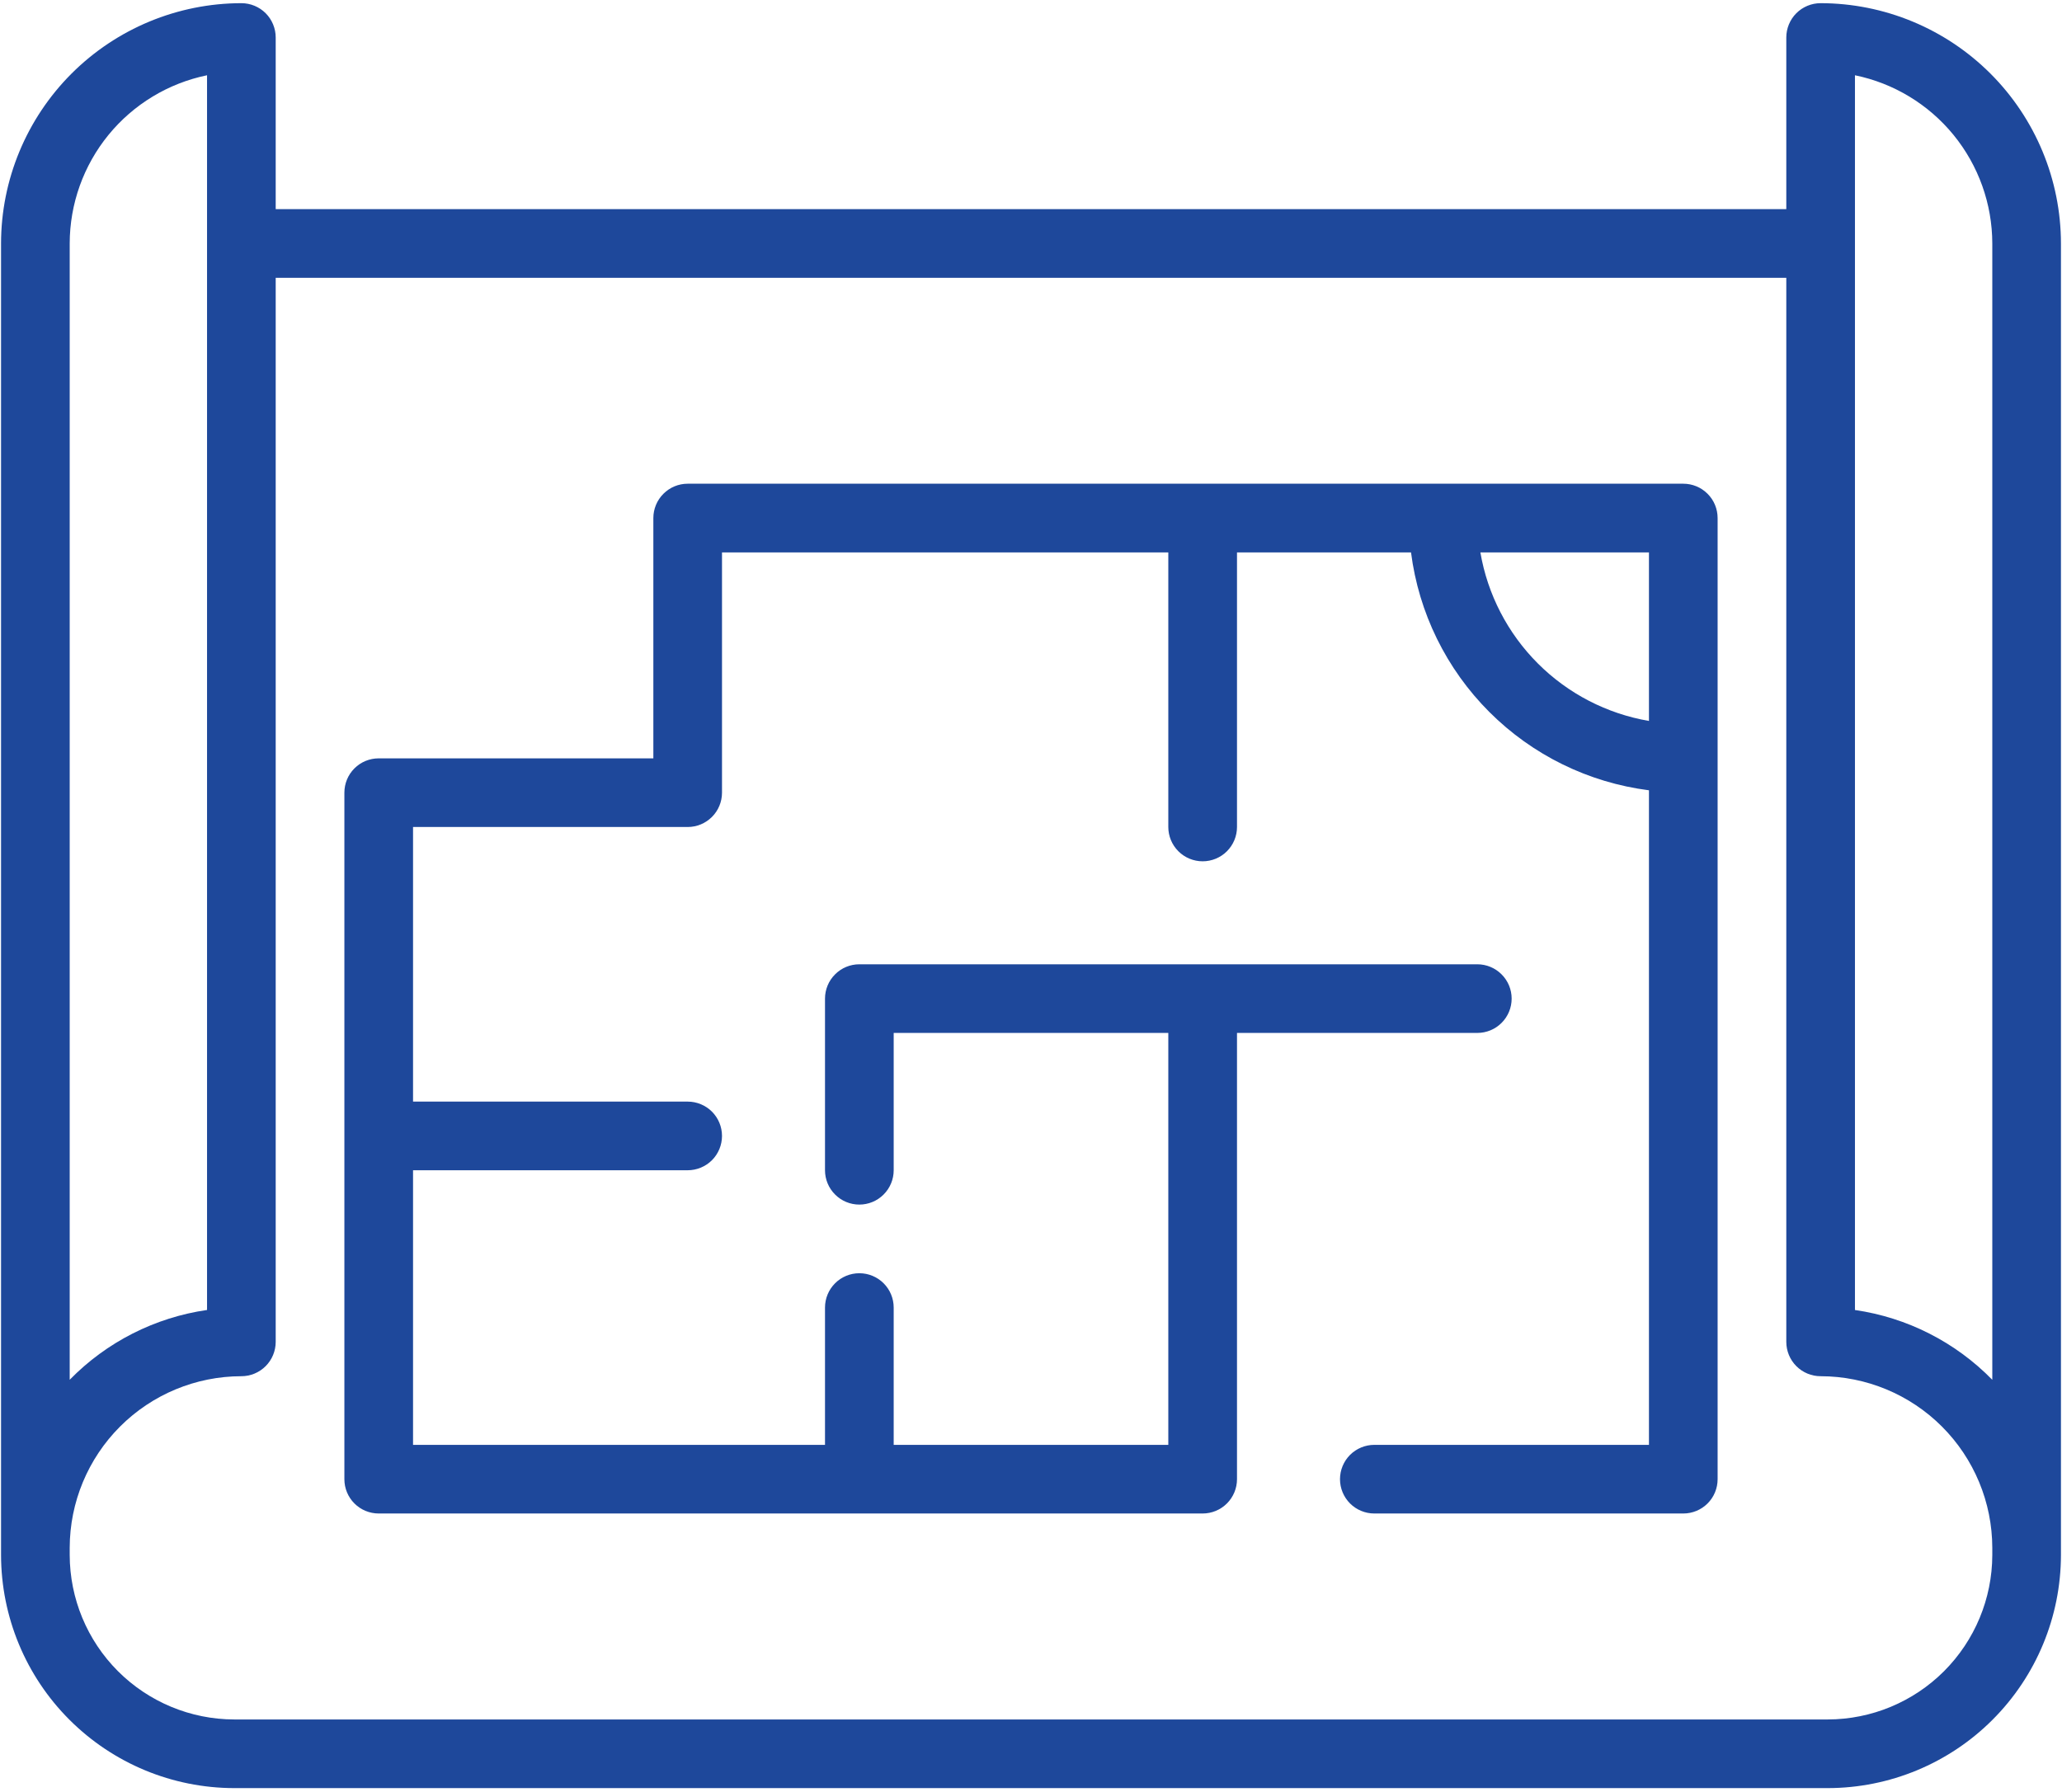
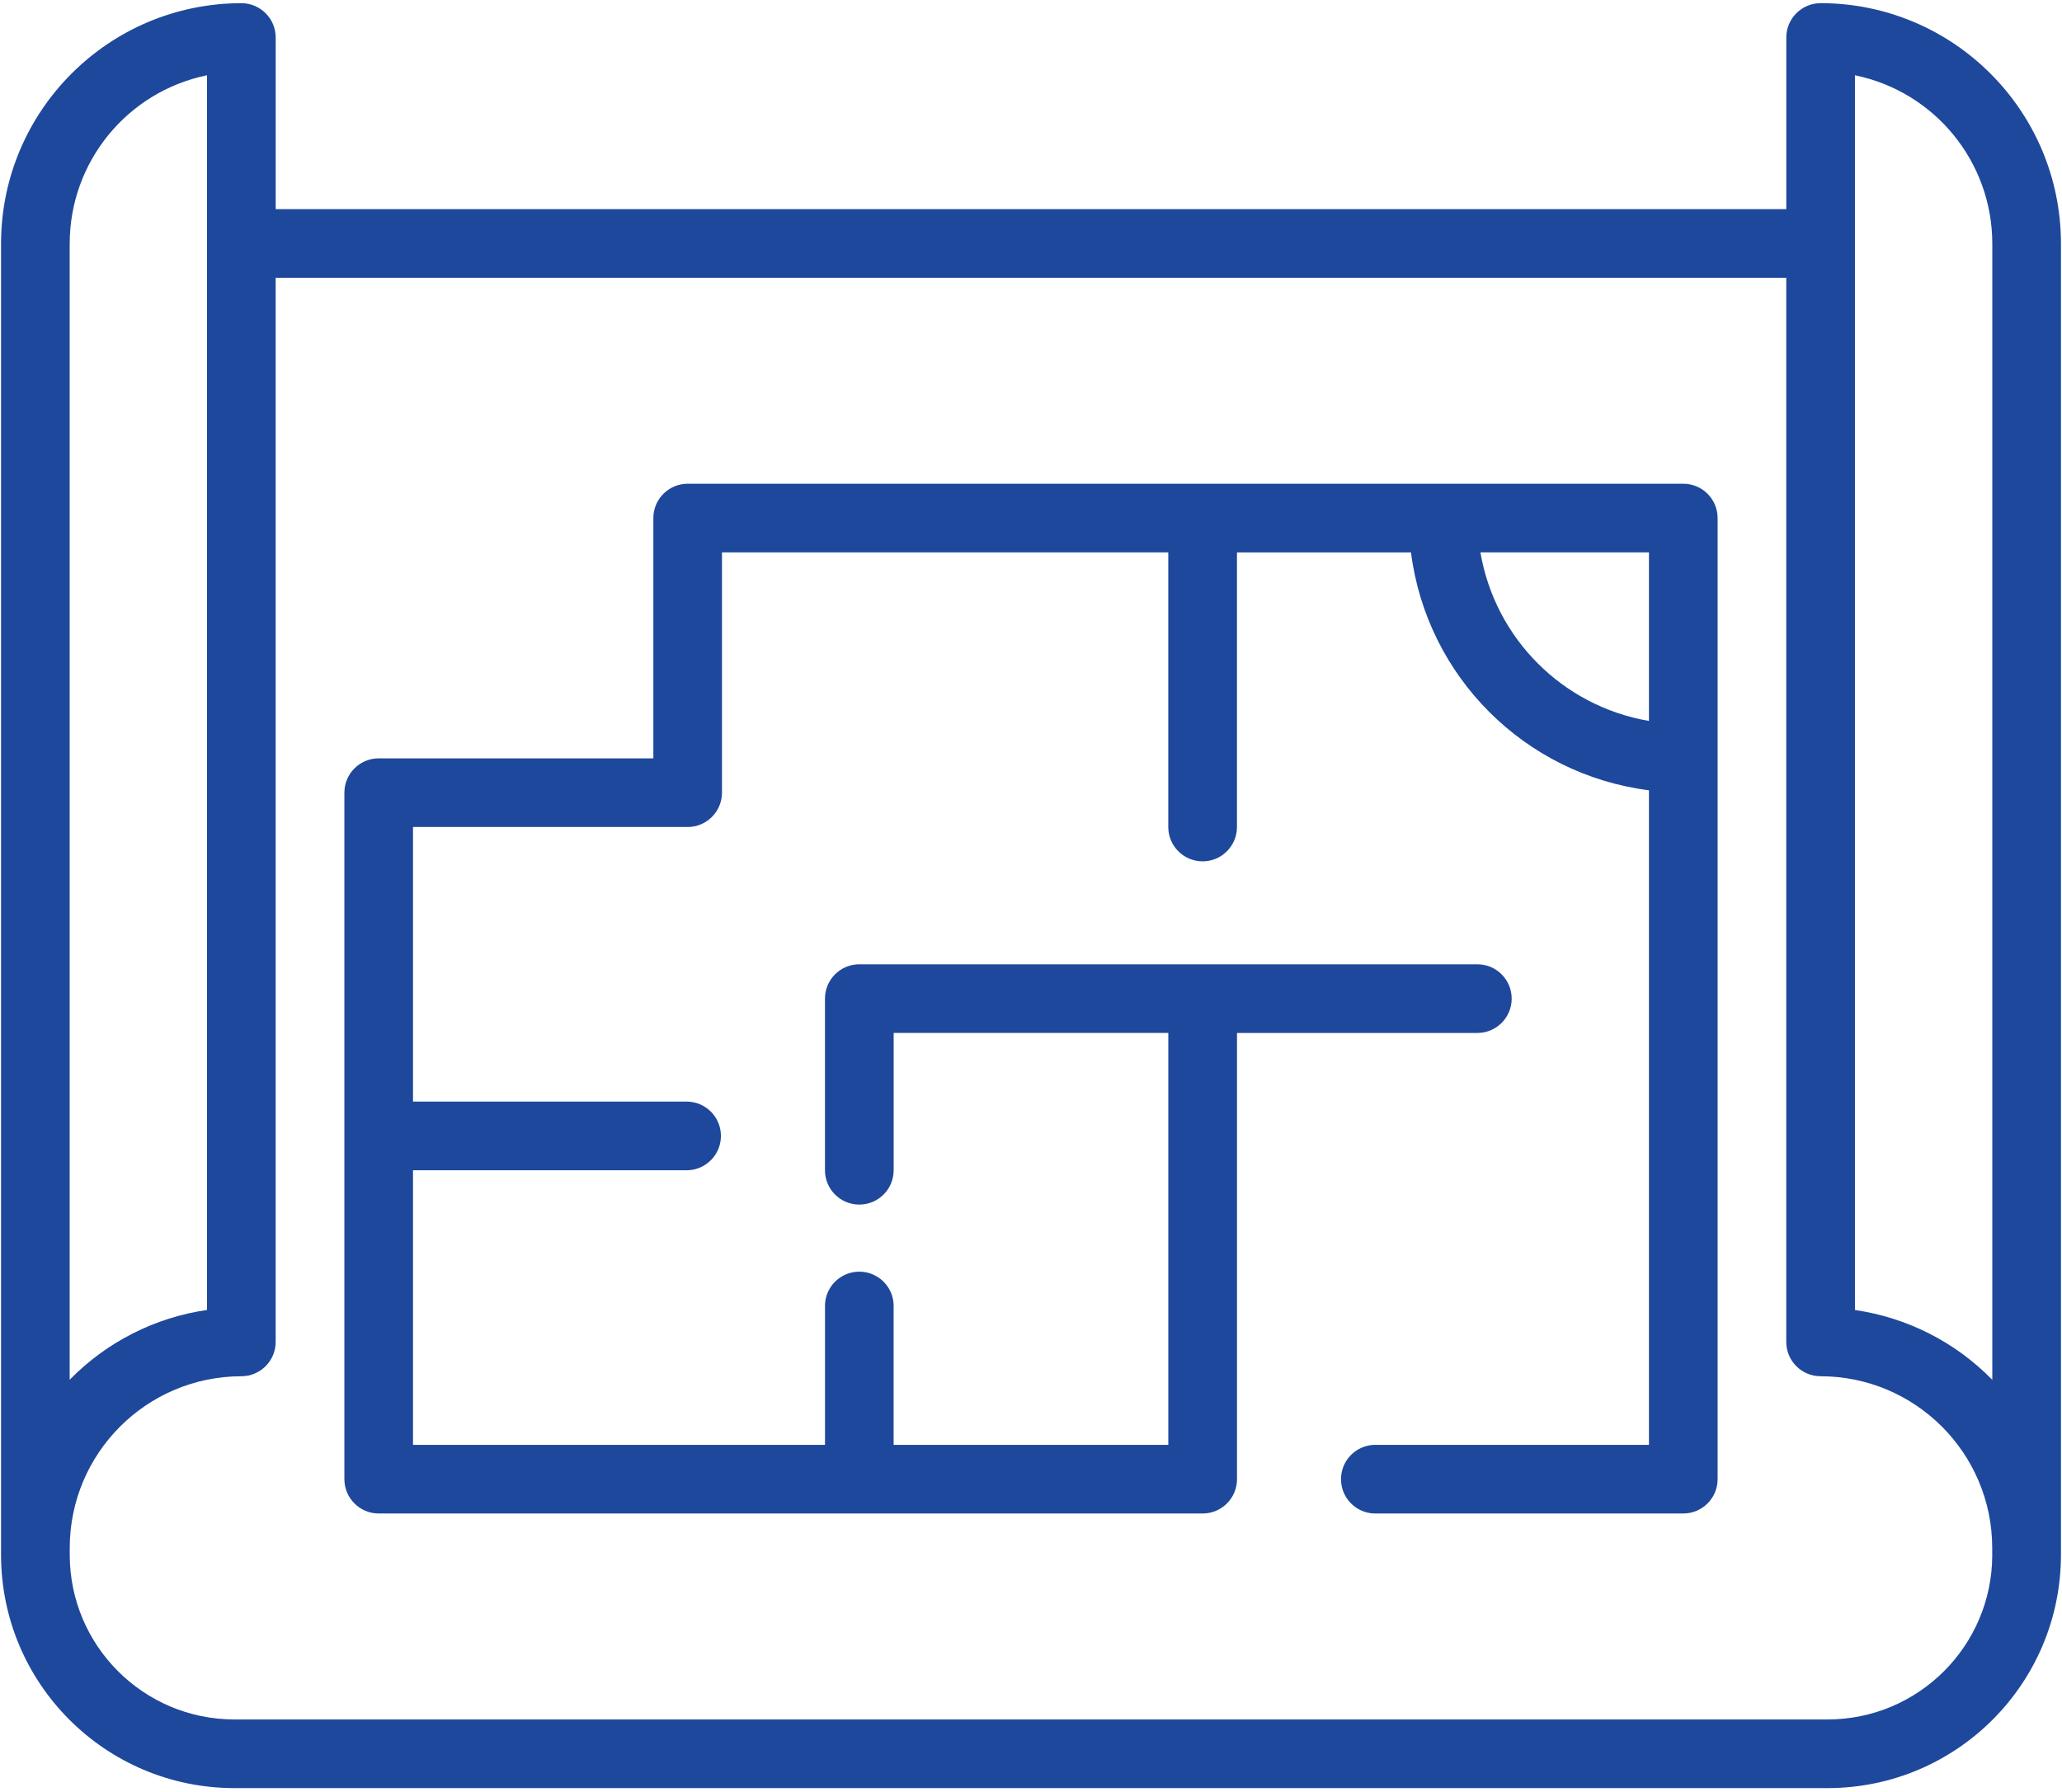
- <svg xmlns="http://www.w3.org/2000/svg" width="61" height="53" viewBox="0 0 61 53" fill="none">
-   <path d="M53.859 0.094C53.59 0.094 53.332 0.201 53.141 0.391C52.951 0.582 52.844 0.84 52.844 1.109V6.188H8.156V1.109C8.156 0.84 8.049 0.582 7.859 0.391C7.668 0.201 7.41 0.094 7.141 0.094C5.256 0.096 3.449 0.846 2.116 2.178C0.783 3.511 0.033 5.318 0.031 7.203V46.01C0.034 47.838 0.761 49.591 2.054 50.883C3.347 52.176 5.099 52.904 6.927 52.906H54.073C55.901 52.904 57.655 52.176 58.947 50.882C60.24 49.589 60.967 47.835 60.969 46.006V7.203C60.967 5.318 60.217 3.511 58.884 2.178C57.551 0.846 55.744 0.096 53.859 0.094ZM2.062 7.203C2.064 6.033 2.469 4.899 3.209 3.992C3.949 3.086 4.979 2.462 6.125 2.227V38.759C4.581 38.982 3.153 39.708 2.062 40.824V7.203ZM58.938 46.01C58.935 47.3 58.421 48.535 57.51 49.447C56.598 50.359 55.362 50.872 54.073 50.875H6.927C5.637 50.872 4.401 50.358 3.489 49.446C2.577 48.533 2.064 47.296 2.062 46.006V45.797C2.064 44.451 2.6 43.16 3.552 42.208C4.504 41.256 5.794 40.72 7.141 40.719C7.41 40.719 7.668 40.612 7.859 40.421C8.049 40.231 8.156 39.972 8.156 39.703V8.219H52.844V39.703C52.844 39.972 52.951 40.231 53.141 40.421C53.332 40.612 53.59 40.719 53.859 40.719C55.206 40.72 56.496 41.256 57.448 42.208C58.4 43.16 58.936 44.451 58.938 45.797V46.01ZM58.938 40.825C57.847 39.709 56.419 38.983 54.875 38.76V2.227C56.021 2.462 57.051 3.086 57.791 3.992C58.531 4.899 58.936 6.033 58.938 7.203V40.825Z" fill="#1E489B" />
-   <path d="M49.797 14.312H20.344C20.074 14.312 19.816 14.419 19.626 14.61C19.435 14.8 19.328 15.059 19.328 15.328V22.438H11.203C10.934 22.438 10.675 22.544 10.485 22.735C10.294 22.925 10.188 23.184 10.188 23.453V43.766C10.188 44.035 10.294 44.293 10.485 44.484C10.675 44.674 10.934 44.781 11.203 44.781H35.578C35.847 44.781 36.106 44.674 36.296 44.484C36.487 44.293 36.594 44.035 36.594 43.766V30.562H43.703C43.972 30.562 44.231 30.456 44.421 30.265C44.612 30.075 44.719 29.816 44.719 29.547C44.719 29.277 44.612 29.019 44.421 28.829C44.231 28.638 43.972 28.531 43.703 28.531H25.422C25.152 28.531 24.894 28.638 24.704 28.829C24.513 29.019 24.406 29.277 24.406 29.547V34.625C24.406 34.894 24.513 35.153 24.704 35.343C24.894 35.534 25.152 35.641 25.422 35.641C25.691 35.641 25.95 35.534 26.14 35.343C26.331 35.153 26.438 34.894 26.438 34.625V30.562H34.562V42.75H26.438V38.688C26.438 38.418 26.331 38.16 26.14 37.969C25.95 37.779 25.691 37.672 25.422 37.672C25.152 37.672 24.894 37.779 24.704 37.969C24.513 38.16 24.406 38.418 24.406 38.688V42.75H12.219V34.625H20.344C20.613 34.625 20.871 34.518 21.062 34.328C21.252 34.137 21.359 33.879 21.359 33.609C21.359 33.34 21.252 33.082 21.062 32.891C20.871 32.701 20.613 32.594 20.344 32.594H12.219V24.469H20.344C20.613 24.469 20.871 24.362 21.062 24.171C21.252 23.981 21.359 23.723 21.359 23.453V16.344H34.562V24.469C34.562 24.738 34.669 24.996 34.86 25.187C35.05 25.377 35.309 25.484 35.578 25.484C35.847 25.484 36.106 25.377 36.296 25.187C36.487 24.996 36.594 24.738 36.594 24.469V16.344H41.742C41.97 18.131 42.785 19.792 44.059 21.066C45.333 22.34 46.994 23.155 48.781 23.383V42.75H40.656C40.387 42.75 40.129 42.857 39.938 43.047C39.748 43.238 39.641 43.496 39.641 43.766C39.641 44.035 39.748 44.293 39.938 44.484C40.129 44.674 40.387 44.781 40.656 44.781H49.797C50.066 44.781 50.325 44.674 50.515 44.484C50.706 44.293 50.812 44.035 50.812 43.766V15.328C50.812 15.059 50.706 14.8 50.515 14.61C50.325 14.419 50.066 14.312 49.797 14.312ZM43.794 16.344H48.781V21.331C47.536 21.118 46.388 20.524 45.495 19.631C44.601 18.737 44.007 17.589 43.794 16.344Z" fill="#1E489B" />
+ <svg xmlns="http://www.w3.org/2000/svg" width="61" height="53" fill="none">
+   <path d="M53.86.094a1.016 1.016 0 0 0-1.016 1.015v5.079H8.156V1.109A1.016 1.016 0 0 0 7.141.094a7.118 7.118 0 0 0-7.11 7.11V46.01a6.906 6.906 0 0 0 6.896 6.896h47.146a6.906 6.906 0 0 0 6.896-6.9V7.203a7.118 7.118 0 0 0-7.11-7.11zM2.062 7.204a5.086 5.086 0 0 1 4.062-4.977v36.532a7.1 7.1 0 0 0-4.063 2.065V7.204zM58.937 46.01a4.875 4.875 0 0 1-4.864 4.865H6.927a4.875 4.875 0 0 1-4.864-4.869v-.21A5.084 5.084 0 0 1 7.14 40.72a1.016 1.016 0 0 0 1.015-1.016V8.22h44.688v31.484a1.016 1.016 0 0 0 1.015 1.016 5.084 5.084 0 0 1 5.078 5.078v.213zm0-5.185a7.1 7.1 0 0 0-4.062-2.065V2.227a5.087 5.087 0 0 1 4.063 4.976v33.622z" fill="#1E489B" />
+   <path d="M49.797 14.313H20.344a1.016 1.016 0 0 0-1.016 1.015v7.11h-8.125a1.015 1.015 0 0 0-1.015 1.015v20.313a1.016 1.016 0 0 0 1.015 1.015h24.375a1.016 1.016 0 0 0 1.016-1.015V30.563h7.11a1.016 1.016 0 1 0 0-2.032H25.421a1.016 1.016 0 0 0-1.016 1.016v5.078a1.016 1.016 0 0 0 2.032 0v-4.063h8.125V42.75h-8.126v-4.063a1.016 1.016 0 1 0-2.03 0v4.063H12.218v-8.125h8.125a1.016 1.016 0 0 0 0-2.031h-8.125v-8.125h8.125a1.016 1.016 0 0 0 1.015-1.016v-7.11h13.203v8.126a1.016 1.016 0 0 0 2.032 0v-8.125h5.148a8.133 8.133 0 0 0 7.04 7.039V42.75h-8.126a1.016 1.016 0 0 0 0 2.031h9.14a1.016 1.016 0 0 0 1.017-1.015V15.328a1.015 1.015 0 0 0-1.016-1.015zm-6.002 2.03h4.986v4.988a6.102 6.102 0 0 1-4.986-4.987z" fill="#1E489B" />
</svg>
